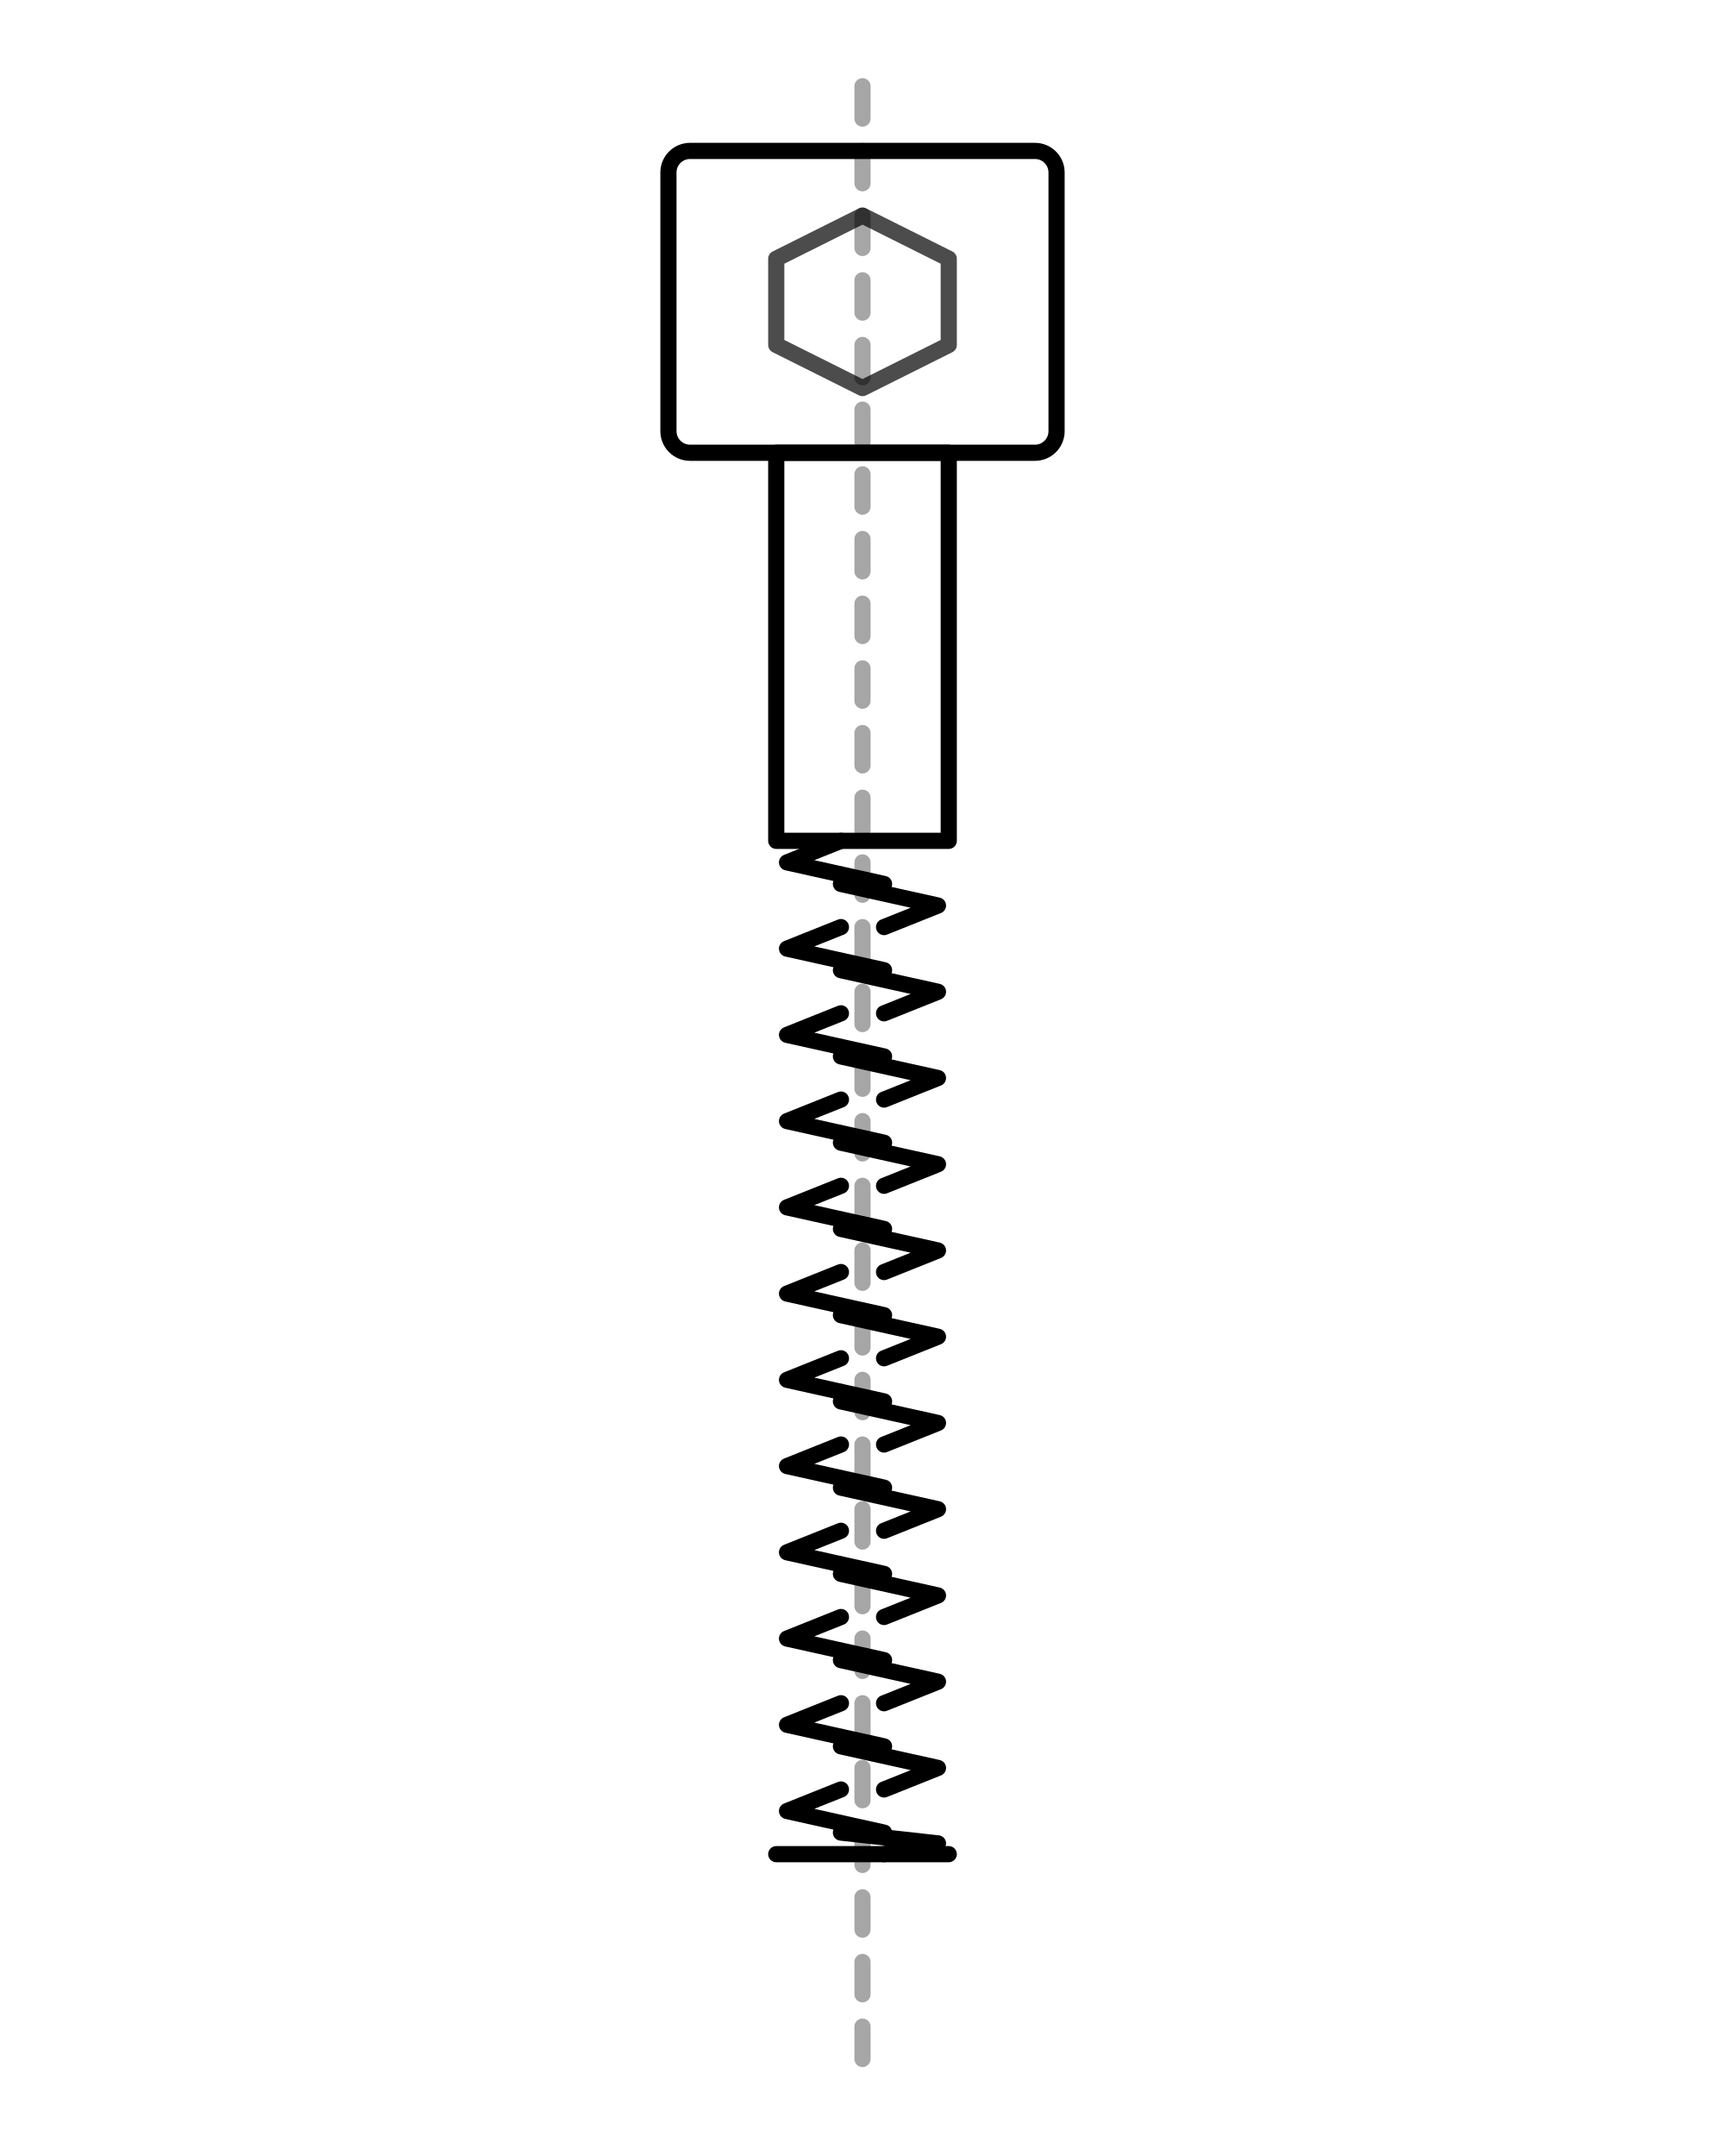
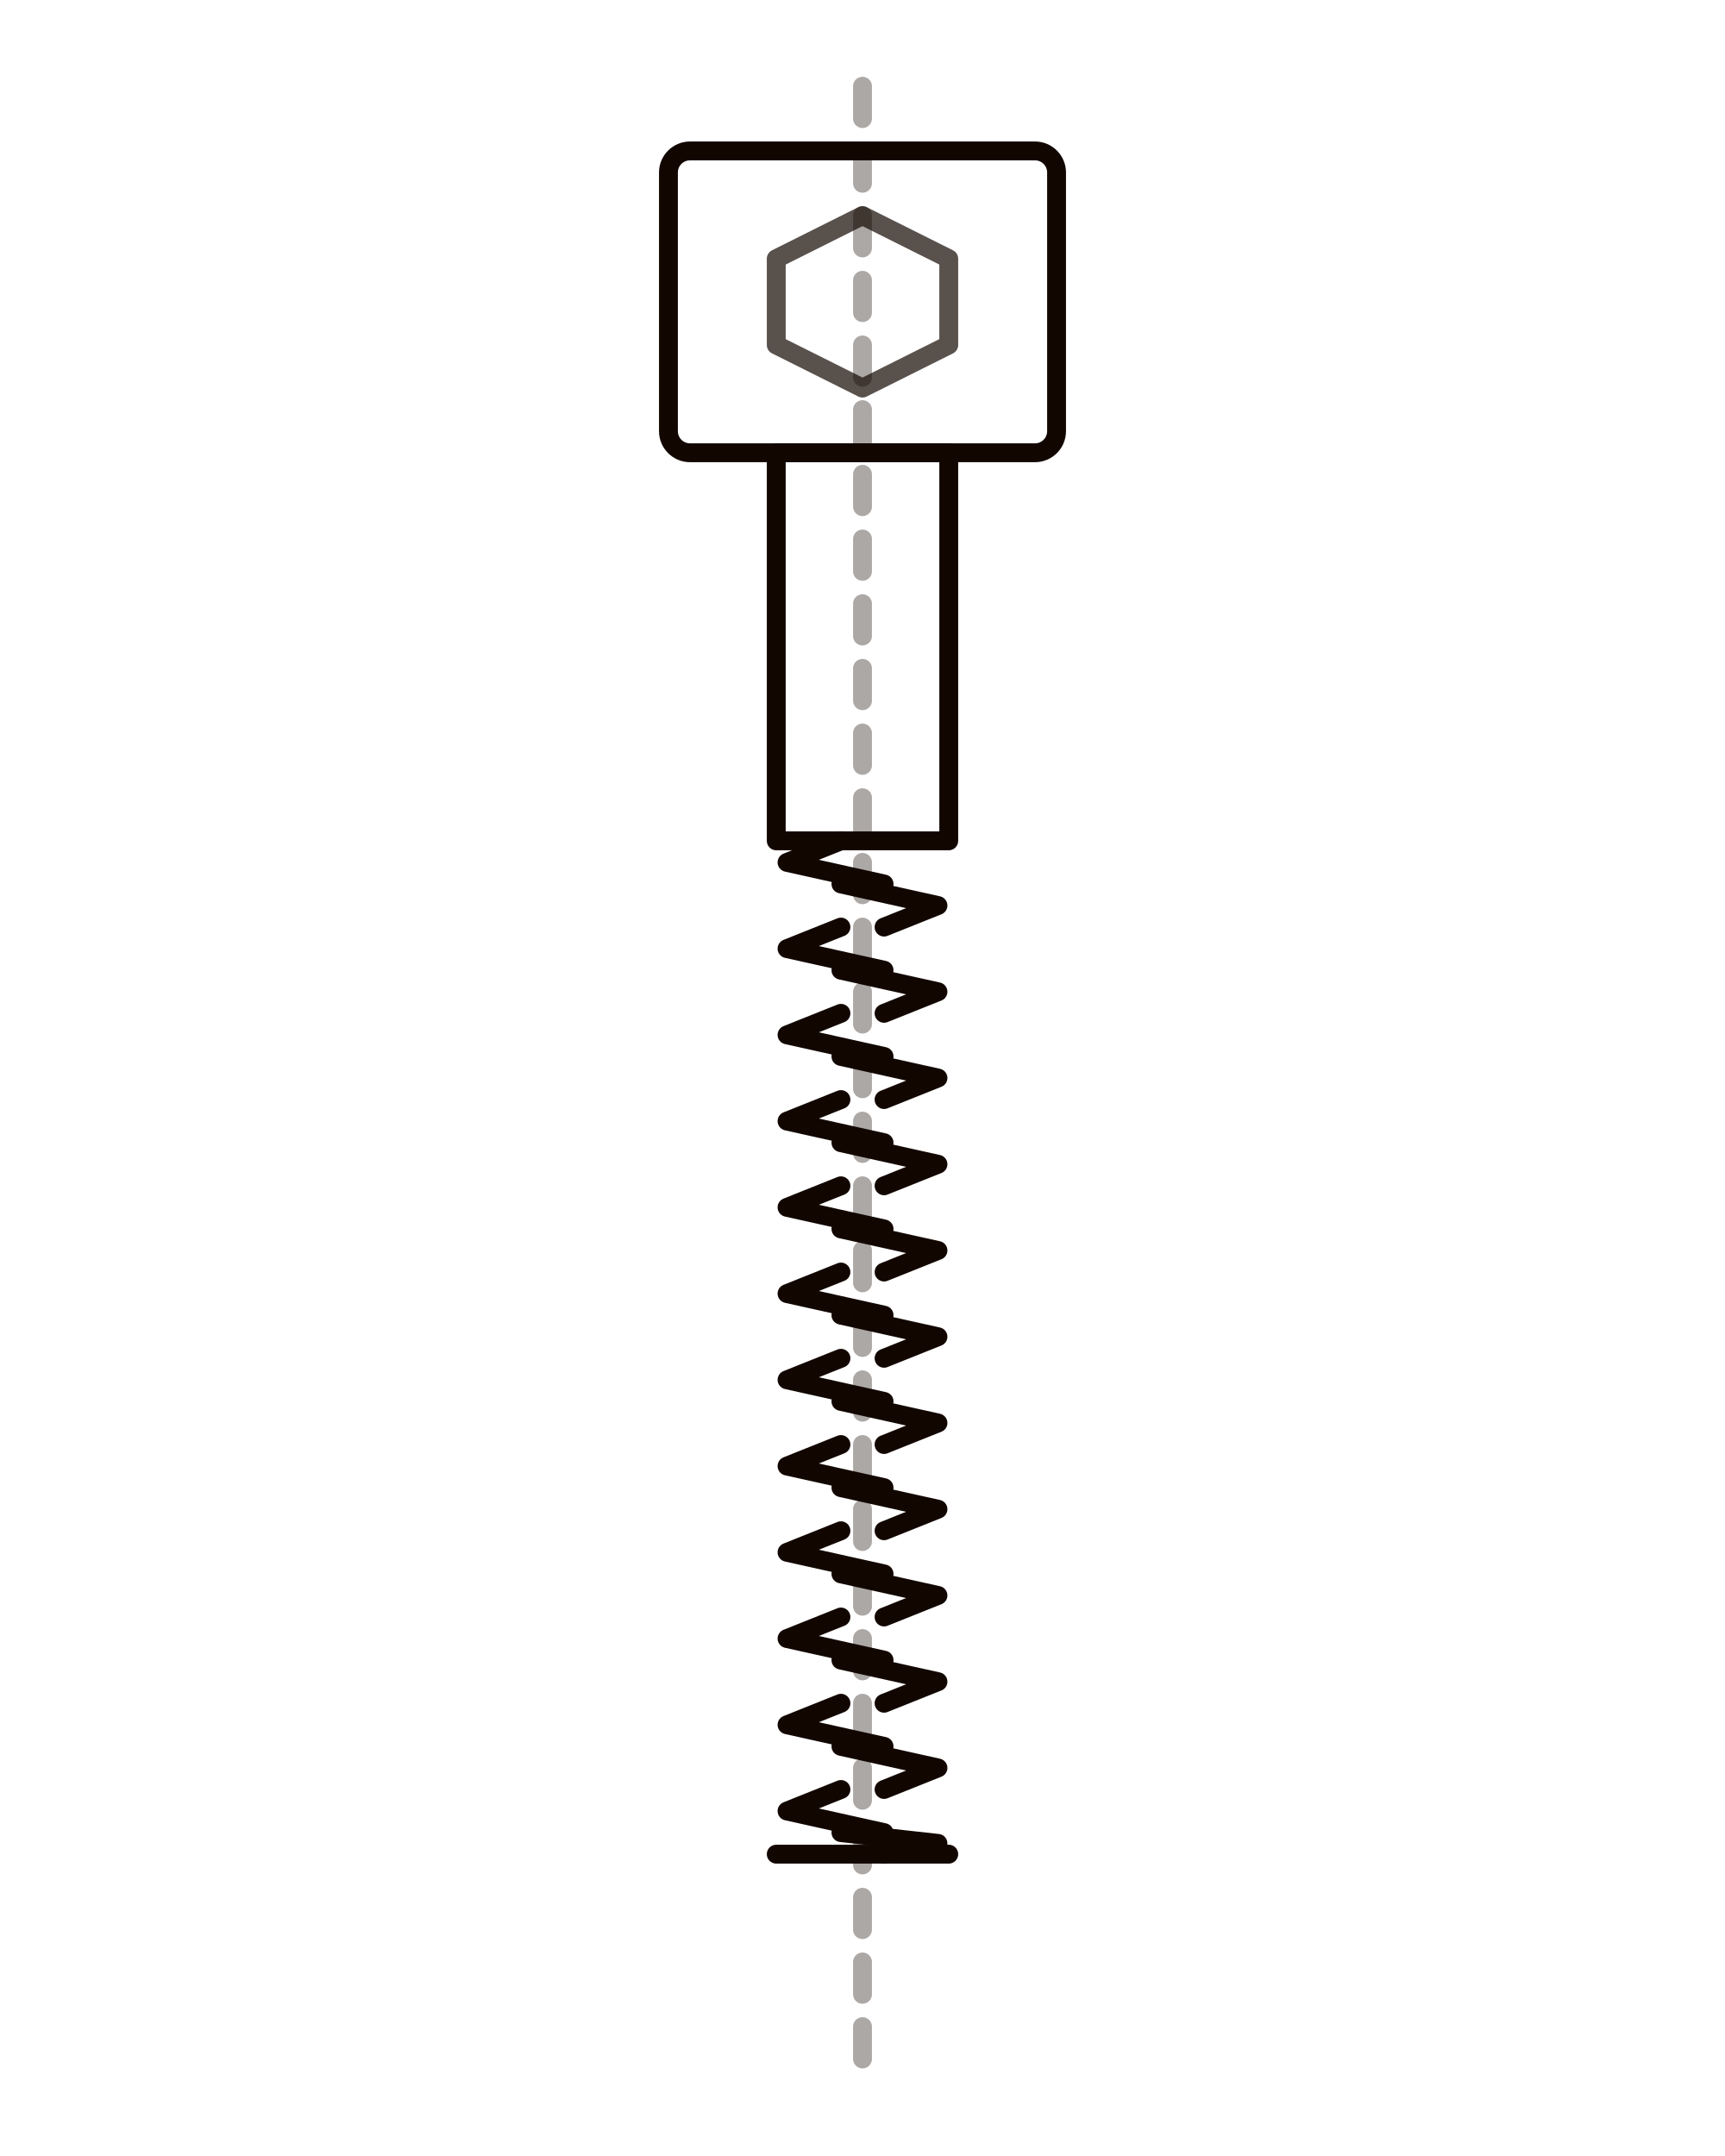
- <svg xmlns="http://www.w3.org/2000/svg" viewBox="0 0 160 200" fill="none" stroke="currentColor" stroke-width="1.5" stroke-linecap="round" stroke-linejoin="round" aria-hidden="true">
+ <svg xmlns="http://www.w3.org/2000/svg" viewBox="0 0 160 200" fill="none" stroke="#120700" stroke-width="1.75" stroke-linecap="round" stroke-linejoin="round" aria-hidden="true">
  <line x1="80" y1="8" x2="80" y2="192" stroke-dasharray="3 3" opacity="0.35" />
  <rect x="62" y="14" width="36" height="28" rx="2" />
  <polygon points="80,20 88,24 88,32 80,36 72,32 72,24" opacity="0.7" />
  <rect x="72" y="42" width="16" height="36" />
  <path d="M 78 78 L 73 80 L 82 82 M 78 82 L 87 84 L 82 86 M 78 86 L 73 88 L 82 90 M 78 90 L 87 92 L 82 94 M 78 94 L 73 96 L 82 98 M 78 98 L 87 100 L 82 102 M 78 102 L 73 104 L 82 106 M 78 106 L 87 108 L 82 110 M 78 110 L 73 112 L 82 114 M 78 114 L 87 116 L 82 118 M 78 118 L 73 120 L 82 122 M 78 122 L 87 124 L 82 126 M 78 126 L 73 128 L 82 130 M 78 130 L 87 132 L 82 134 M 78 134 L 73 136 L 82 138 M 78 138 L 87 140 L 82 142 M 78 142 L 73 144 L 82 146 M 78 146 L 87 148 L 82 150 M 78 150 L 73 152 L 82 154 M 78 154 L 87 156 L 82 158 M 78 158 L 73 160 L 82 162 M 78 162 L 87 164 L 82 166 M 78 166 L 73 168 L 82 170 M 78 170 L 87 171 L 82 172" />
  <line x1="72" y1="172" x2="88" y2="172" />
</svg>
